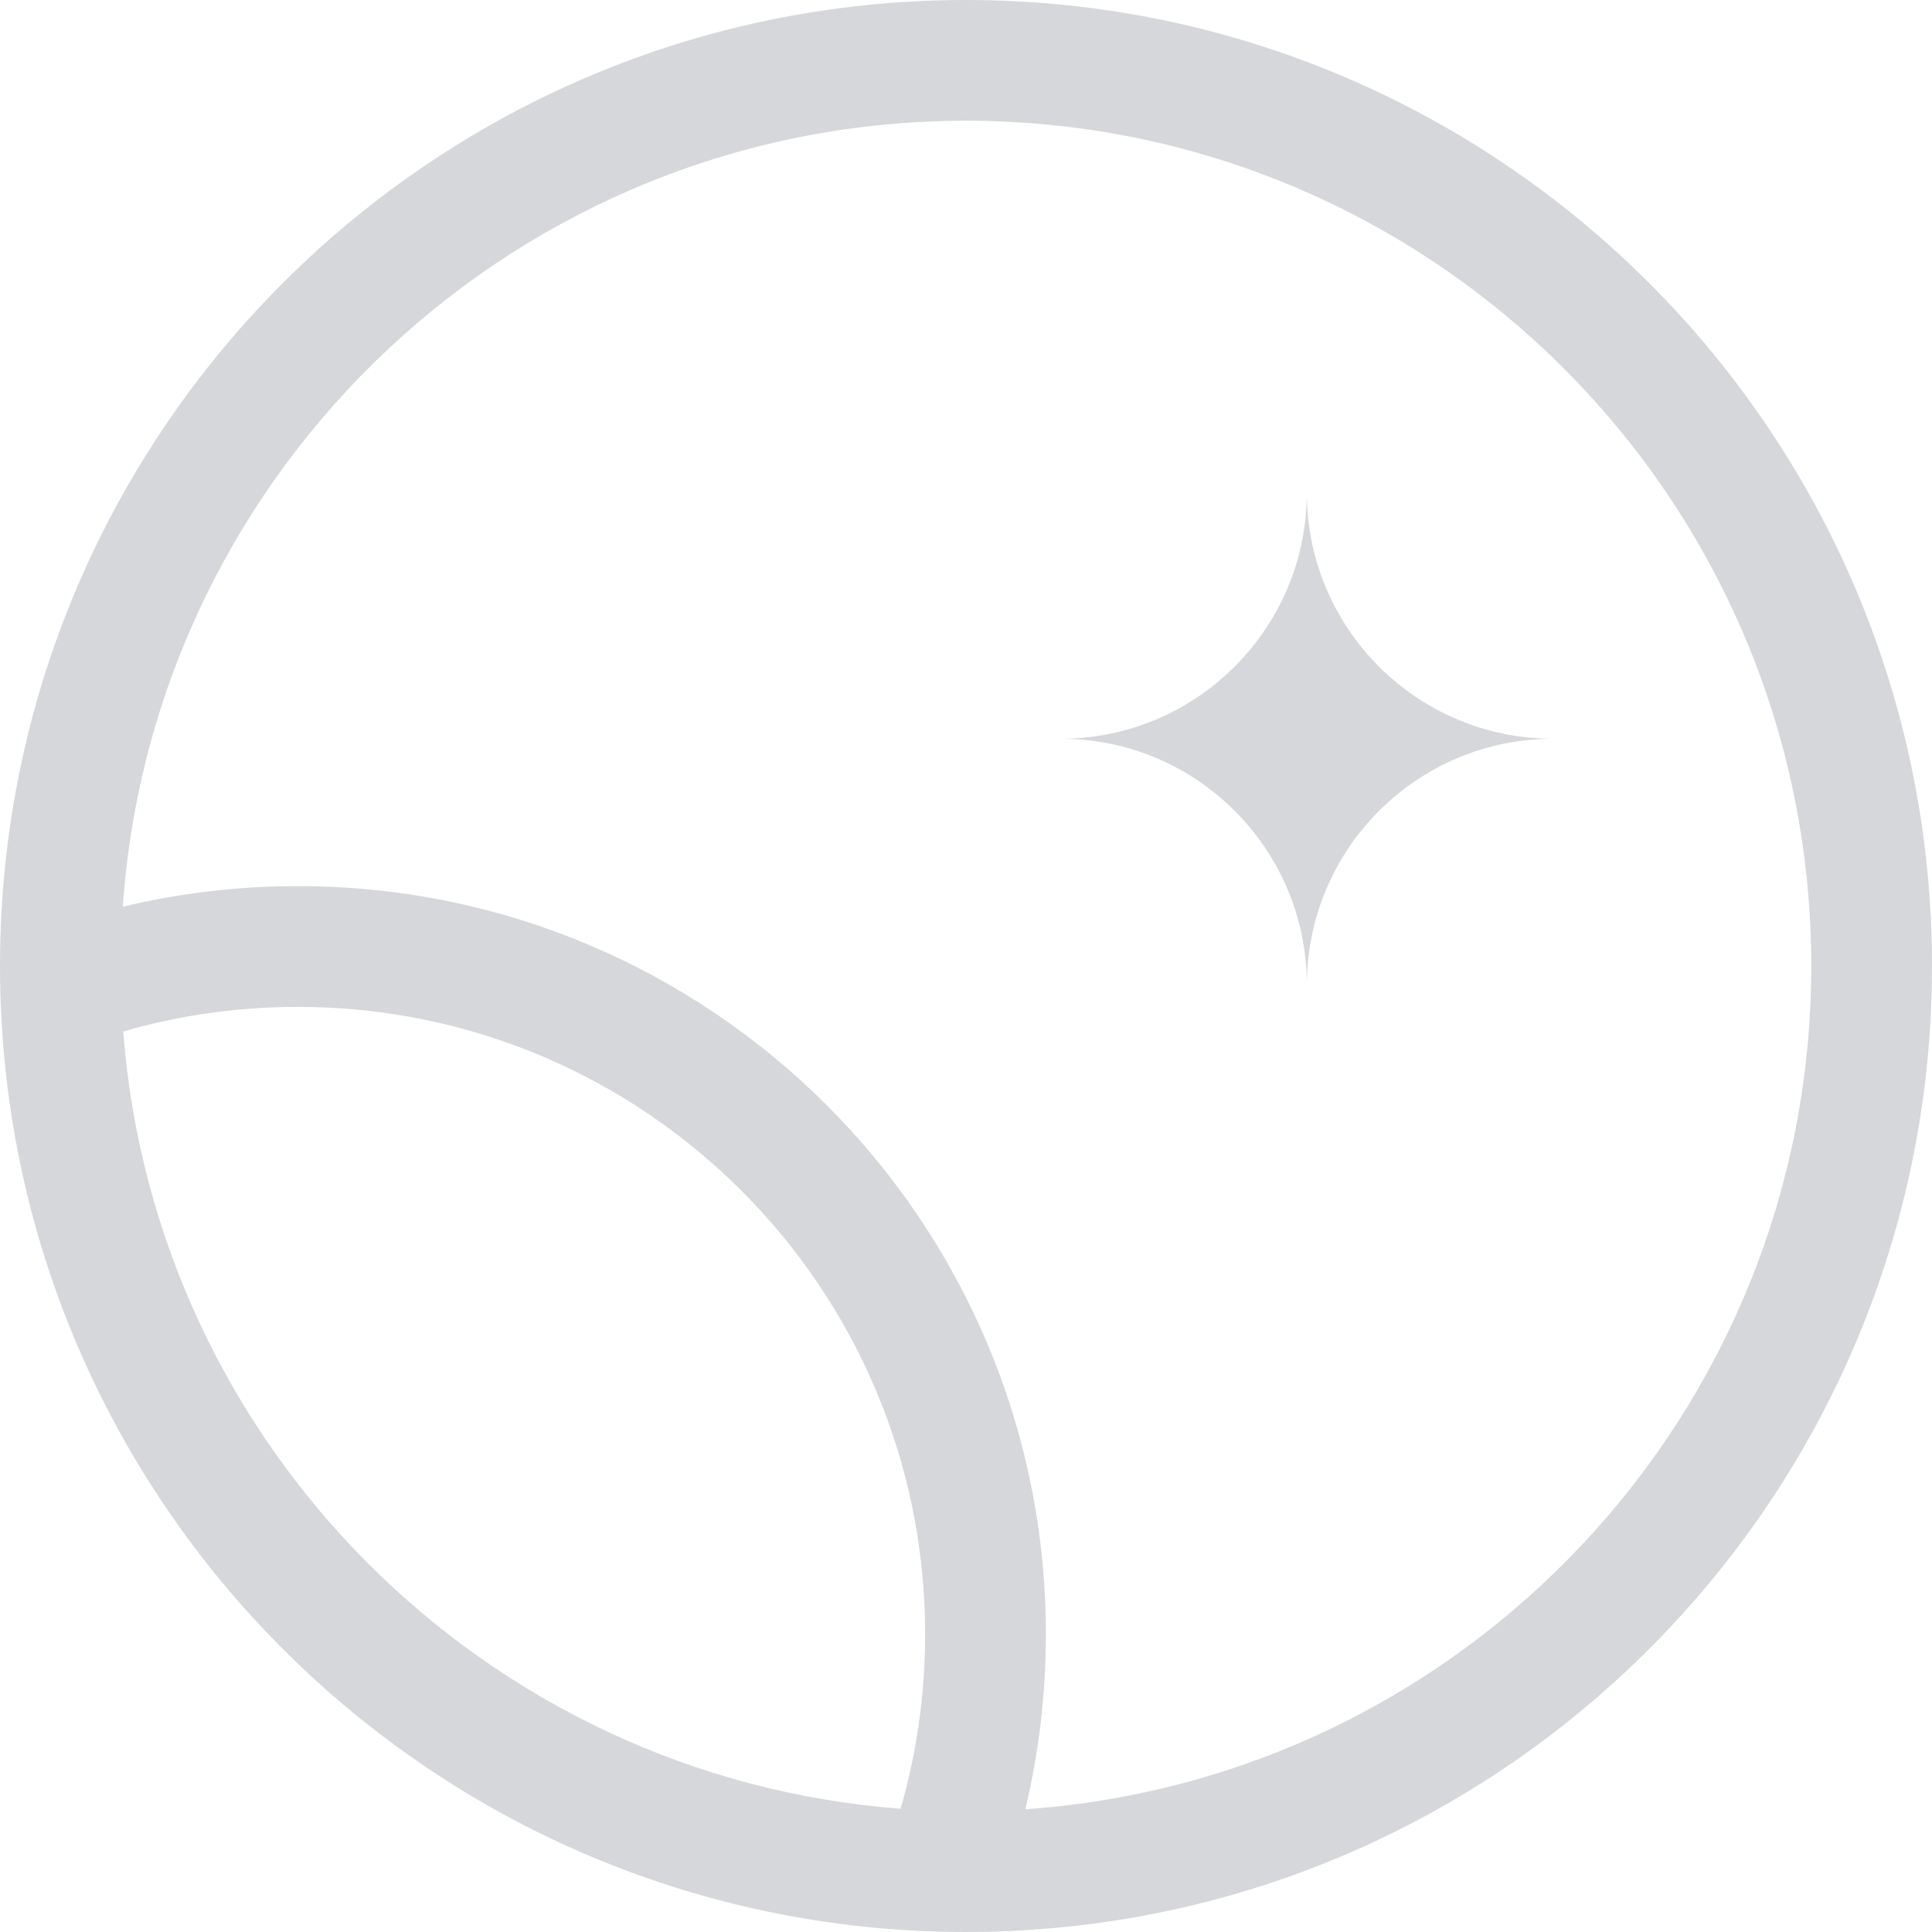
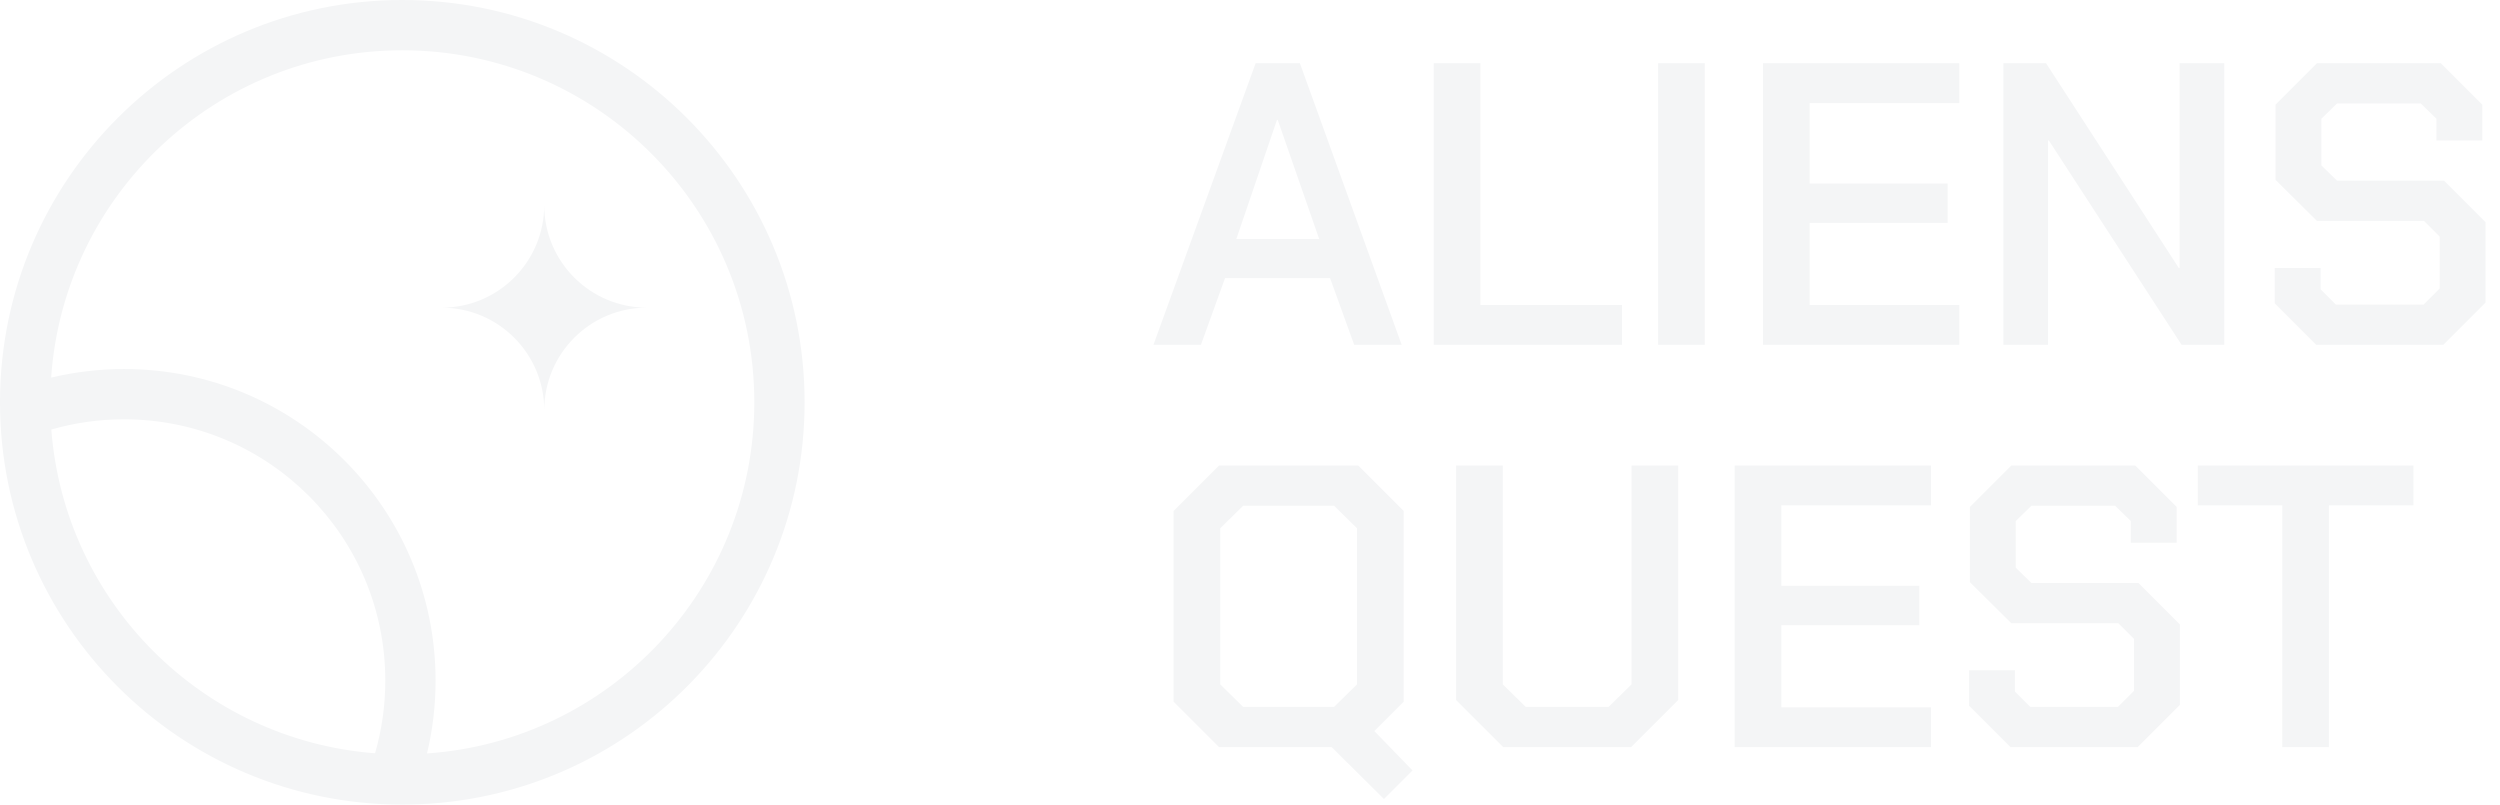
- <svg xmlns="http://www.w3.org/2000/svg" width="32" height="32" viewBox="0 0 32 32" fill="none">
-   <path d="M25.725 12.236a4.08 4.08 0 0 1-4.08-4.08 4.08 4.08 0 0 1-4.076 4.08 4.08 4.08 0 0 1 4.077 4.078 4.08 4.08 0 0 1 4.078-4.078" fill="#D5D7DA" />
-   <path fill-rule="evenodd" clip-rule="evenodd" d="M0 15.956C.024 7.139 7.178 0 16 0c8.837 0 16 7.163 16 16 0 8.735-7 15.835-15.696 15.997Q16.153 32 16 32C7.163 32 0 24.837 0 16zm14.916 14.003c.265-.916.407-1.886.407-2.891 0-5.739-4.652-10.391-10.39-10.391-1.006 0-1.975.142-2.892.407.526 6.868 6.007 12.349 12.875 12.875M2.034 15.018c.93-.223 1.9-.341 2.898-.341 6.844 0 12.391 5.547 12.391 12.39 0 .999-.118 1.97-.34 2.9C24.256 29.461 30 23.401 30 16c0-7.732-6.268-14-14-14C8.598 2 2.538 7.744 2.034 15.018" fill="#D5D7DA" />
+ <svg xmlns="http://www.w3.org/2000/svg" width="87" height="28" viewBox="0 0 87 28" fill="none">
+   <path d="M22.509 10.706a3.57 3.57 0 0 1-3.57-3.569 3.57 3.57 0 0 1-3.567 3.57 3.57 3.57 0 0 1 3.568 3.568 3.57 3.57 0 0 1 3.569-3.569" fill="#F4F5F6" />
+   <path fill-rule="evenodd" clip-rule="evenodd" d="M0 13.961C.021 6.247 6.281 0 14 0c7.732 0 14 6.268 14 14 0 7.643-6.125 13.856-13.734 13.997Q14.134 28 14 28C6.268 28 0 21.732 0 14zm13.052 12.253a9.1 9.1 0 0 0 .356-2.53 9.09 9.09 0 0 0-9.092-9.092 9.1 9.1 0 0 0-2.53.356c.46 6.01 5.256 10.806 11.266 11.266M1.78 13.14a11 11 0 0 1 2.536-.298c5.988 0 10.842 4.854 10.842 10.842 0 .874-.103 1.723-.298 2.536 6.364-.44 11.39-5.743 11.39-12.22 0-6.765-5.485-12.25-12.25-12.25-6.477 0-11.78 5.026-12.22 11.39" fill="#F4F5F6" />
+   <path d="M43.696 2.2h1.54l3.542 9.8h-1.652l-.84-2.324h-3.654L41.792 12H40.14zm2.212 6.118-1.442-4.144h-.028l-1.414 4.144zM49.894 2.2h1.624v8.414h4.928V12h-6.552zm7.808 0h1.624V12h-1.624zm3.65 0h6.831v1.386h-5.208v2.8h4.802v1.372h-4.802v2.856h5.208V12h-6.832zm8.366 0h1.484l4.62 7.126h.028V2.2h1.554V12H75.92L71.3 4.888h-.028V12h-1.554zm9.443 8.358V9.326h1.596v.742l.532.532h3.052l.56-.56V8.234l-.546-.546H80.63L79.189 6.26V3.642L80.63 2.2h4.312l1.442 1.442v1.246h-1.596v-.756l-.546-.532H81.33l-.546.532v1.624l.546.532h3.724l1.442 1.442v2.8L85.027 12h-4.424zM49.156 26.812l-.994.994L46.342 26h-3.92l-1.582-1.582v-6.636l1.582-1.582h4.844l1.582 1.582v6.636l-1.022 1.022zm-2.73-2.212.798-.784v-5.432l-.798-.784h-3.164l-.798.784v5.432l.798.784zm4.247-.238V16.2h1.624v7.616l.798.784h2.884l.798-.784V16.2h1.624v8.162L56.763 26h-4.452zm9.694-8.162h6.832v1.386H61.99v2.8h4.802v1.372H61.99v2.856h5.208V26h-6.832zm8.157 8.358v-1.232h1.596v.742l.532.532h3.052l.56-.56v-1.806l-.546-.546h-3.724l-1.442-1.428v-2.618l1.442-1.442h4.312l1.442 1.442v1.246h-1.596v-.756l-.546-.532h-2.912l-.546.532v1.624l.546.532h3.724l1.442 1.442v2.8L74.39 26h-4.424zm10.9-6.972h-2.94V16.2h7.503v1.386h-2.94V26h-1.624z" fill="#F4F5F6" />
</svg>
